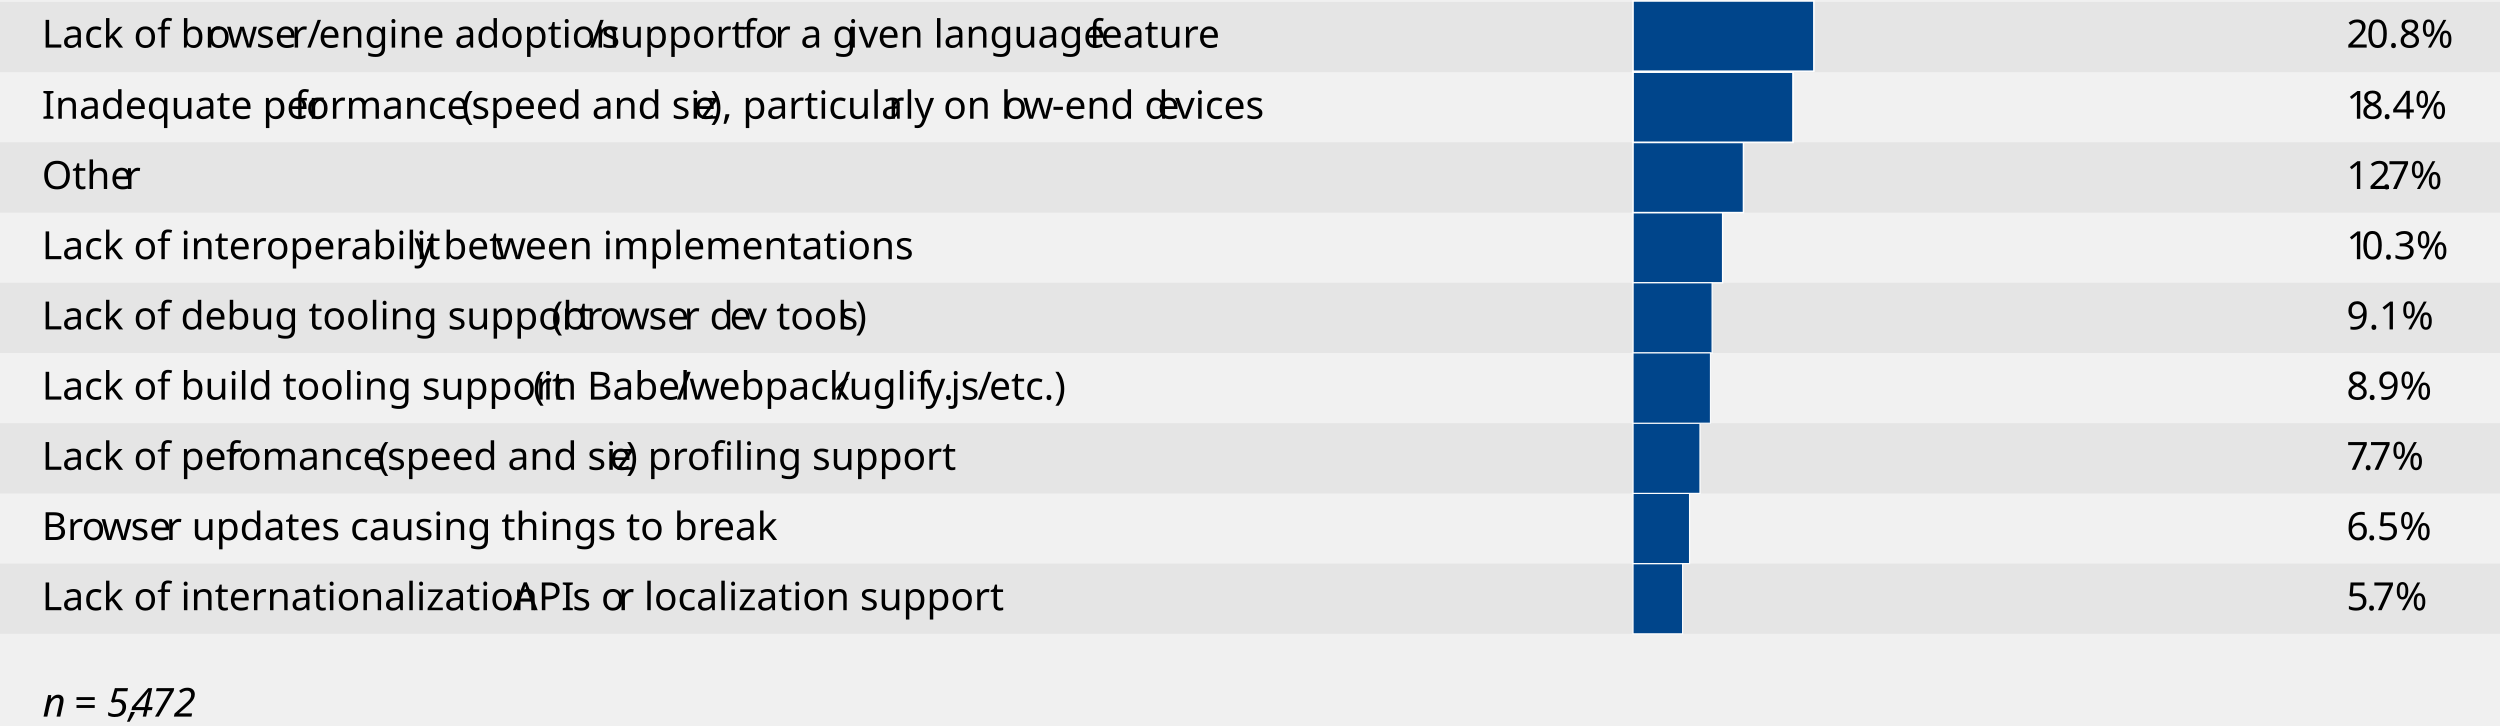
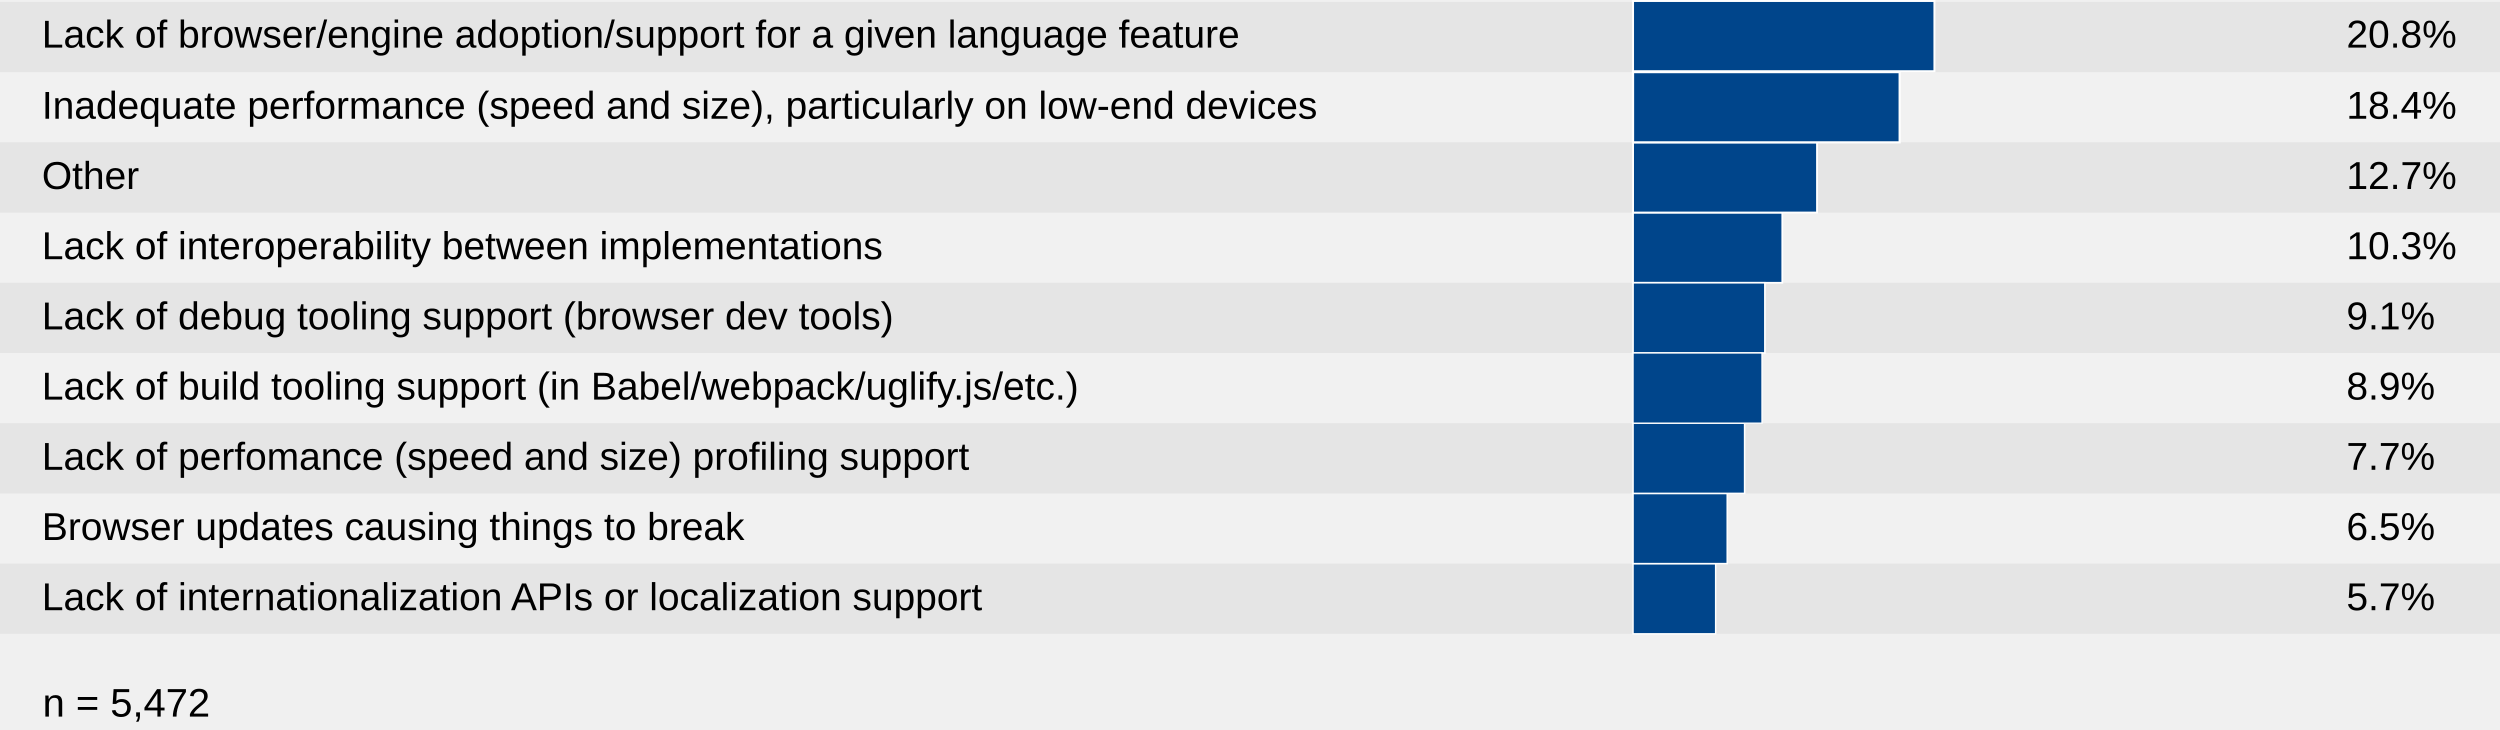
- <svg xmlns="http://www.w3.org/2000/svg" width="862.7" height="250.37" viewBox="0 0 862.7 250.37">
-   <rect y="194.49" width="862.7" height="24.23" opacity="0.05" />
-   <rect y="170.26" width="862.7" height="24.23" fill="#fff" opacity="0.05" />
-   <rect y="146.03" width="862.7" height="24.23" opacity="0.05" />
-   <rect y="121.8" width="862.7" height="24.23" fill="#fff" opacity="0.05" />
-   <rect y="97.57" width="862.7" height="24.23" opacity="0.05" />
-   <rect y="73.35" width="862.7" height="24.23" fill="#fff" opacity="0.05" />
-   <rect y="49.12" width="862.7" height="24.23" opacity="0.05" />
-   <rect y="24.89" width="862.7" height="24.23" fill="#fff" opacity="0.05" />
-   <rect y="0.66" width="862.7" height="24.23" opacity="0.05" />
-   <text transform="translate(14.45 89.44)" font-size="13.42" font-family="ZillaSlab-Regular, Zilla Slab">Lack of interoperabilit<tspan x="128.51" y="0" letter-spacing="-0.02em">y</tspan>
-     <tspan x="135.04" y="0" xml:space="preserve"> bet</tspan>
-     <tspan x="156.54" y="0" letter-spacing="-0.01em">w</tspan>
-     <tspan x="166.67" y="0">een implementations</tspan>
-   </text>
-   <text transform="translate(14.45 65.21)" font-size="13.42" font-family="ZillaSlab-Regular, Zilla Slab">Othe<tspan x="28.58" y="0" letter-spacing="-0.02em">r</tspan>
-   </text>
-   <text transform="translate(14.45 40.98)" font-size="13.42" font-family="ZillaSlab-Regular, Zilla Slab">Inadequate per<tspan x="86.99" y="0" letter-spacing="-0.01em">f</tspan>
-     <tspan x="91.18" y="0">ormance </tspan>
-     <tspan x="145" y="0" letter-spacing="-0.03em">(</tspan>
-     <tspan x="148.22" y="0" letter-spacing="0em">speed and siz</tspan>
-     <tspan x="224.94" y="0" letter-spacing="-0.04em">e</tspan>
-     <tspan x="230.66" y="0" letter-spacing="0em">), particula</tspan>
-     <tspan x="292.1" y="0" letter-spacing="-0.01em">r</tspan>
-     <tspan x="297.64" y="0" letter-spacing="-0.01em">l</tspan>
-     <tspan x="301.04" y="0" letter-spacing="-0.02em">y</tspan>
-     <tspan x="307.57" y="0" xml:space="preserve"> on l</tspan>
-     <tspan x="331.81" y="0" letter-spacing="-0.01em">o</tspan>
-     <tspan x="338.55" y="0" letter-spacing="-0.02em">w</tspan>
-     <tspan x="348.55" y="0">-end d</tspan>
-     <tspan x="385" y="0" letter-spacing="-0.02em">e</tspan>
-     <tspan x="391.06" y="0">vices</tspan>
-   </text>
-   <text transform="translate(14.45 16.43)" font-size="13.42" font-family="ZillaSlab-Regular, Zilla Slab">Lack of br<tspan x="57.03" y="0" letter-spacing="-0.01em">o</tspan>
-     <tspan x="63.78" y="0" letter-spacing="-0.01em">w</tspan>
-     <tspan x="73.91" y="0">se</tspan>
-     <tspan x="86.09" y="0" letter-spacing="-0.02em">r</tspan>
-     <tspan x="91.46" y="0" letter-spacing="-0.04em">/</tspan>
-     <tspan x="95.46" y="0">engine adoption</tspan>
-     <tspan x="189.02" y="0" letter-spacing="-0.04em">/</tspan>
-     <tspan x="193.09" y="0">support </tspan>
-     <tspan x="241.8" y="0" letter-spacing="-0.01em">f</tspan>
-     <tspan x="245.98" y="0">o</tspan>
-     <tspan x="252.87" y="0" letter-spacing="-0.02em">r</tspan>
-     <tspan x="258.29" y="0" xml:space="preserve"> a g</tspan>
-     <tspan x="278.21" y="0" letter-spacing="-0.01em">i</tspan>
-     <tspan x="281.8" y="0" letter-spacing="-0.02em">v</tspan>
-     <tspan x="288.4" y="0">en language </tspan>
-     <tspan x="361.25" y="0" letter-spacing="-0.01em">f</tspan>
-     <tspan x="365.43" y="0">eature</tspan>
-   </text>
-   <text transform="translate(14.45 113.66)" font-size="13.42" font-family="ZillaSlab-Regular, Zilla Slab">Lack of debug tooling support <tspan x="175.86" y="0" letter-spacing="0.01em">(</tspan>
-     <tspan x="179.66" y="0">br</tspan>
-     <tspan x="192.46" y="0" letter-spacing="-0.01em">o</tspan>
-     <tspan x="199.21" y="0" letter-spacing="-0.01em">w</tspan>
-     <tspan x="209.34" y="0" letter-spacing="0em">se</tspan>
-     <tspan x="221.52" y="0" letter-spacing="-0.02em">r</tspan>
-     <tspan x="226.94" y="0" xml:space="preserve" letter-spacing="0em"> d</tspan>
-     <tspan x="237.35" y="0" letter-spacing="-0.02em">e</tspan>
-     <tspan x="243.42" y="0" letter-spacing="-0.02em">v</tspan>
-     <tspan x="249.93" y="0" xml:space="preserve" letter-spacing="0em"> tool</tspan>
-     <tspan x="275.29" y="0" letter-spacing="-0.04em">s</tspan>
-     <tspan x="280.64" y="0">)</tspan>
-   </text>
-   <text transform="translate(14.45 210.57)" font-size="13.42" font-family="ZillaSlab-Regular, Zilla Slab">Lack of internationalization<tspan x="159.89" y="0" letter-spacing="-0.03em"> </tspan>
-     <tspan x="162.53" y="0">A</tspan>
-     <tspan x="171.23" y="0" letter-spacing="-0.01em">PI</tspan>
-     <tspan x="183.06" y="0">s o</tspan>
-     <tspan x="198.87" y="0" letter-spacing="-0.02em">r</tspan>
-     <tspan x="204.29" y="0" xml:space="preserve"> localization support</tspan>
-   </text>
-   <text transform="translate(14.45 186.35)" font-size="13.42" font-family="ZillaSlab-Regular, Zilla Slab">Br<tspan x="13.74" y="0" letter-spacing="-0.01em">o</tspan>
-     <tspan x="20.49" y="0" letter-spacing="-0.01em">w</tspan>
-     <tspan x="30.62" y="0" letter-spacing="0em">se</tspan>
-     <tspan x="42.8" y="0" letter-spacing="-0.02em">r</tspan>
-     <tspan x="48.23" y="0" xml:space="preserve" letter-spacing="0em"> updates causing things to break</tspan>
-   </text>
-   <text transform="translate(14.45 162.12)" font-size="13.42" font-family="ZillaSlab-Regular, Zilla Slab">Lack of per<tspan x="63.55" y="0" letter-spacing="-0.01em">f</tspan>
-     <tspan x="67.73" y="0">omance </tspan>
-     <tspan x="115.92" y="0" letter-spacing="-0.03em">(</tspan>
-     <tspan x="119.14" y="0" letter-spacing="0em">speed and siz</tspan>
-     <tspan x="195.87" y="0" letter-spacing="-0.04em">e</tspan>
-     <tspan x="201.58" y="0" letter-spacing="0em">) profiling support</tspan>
-   </text>
-   <text transform="translate(14.45 137.89)" font-size="13.42" font-family="ZillaSlab-Regular, Zilla Slab">Lack of build tooling support <tspan x="169.53" y="0" letter-spacing="-0.02em">(</tspan>
-     <tspan x="172.92" y="0" letter-spacing="0em">in Babel</tspan>
-     <tspan x="219.04" y="0" letter-spacing="-0.01em">/</tspan>
-     <tspan x="223.4" y="0" letter-spacing="-0.01em">w</tspan>
-     <tspan x="233.53" y="0">ebpack</tspan>
-     <tspan x="274.04" y="0" letter-spacing="-0.01em">/</tspan>
-     <tspan x="278.4" y="0">uglif</tspan>
-     <tspan x="304.89" y="0" letter-spacing="-0.05em">y</tspan>
-     <tspan x="311.06" y="0" letter-spacing="-0.02em">.</tspan>
-     <tspan x="313.61" y="0" letter-spacing="0em">js</tspan>
-     <tspan x="322.87" y="0" letter-spacing="-0.04em">/</tspan>
-     <tspan x="326.87" y="0">etc.)</tspan>
-   </text>
-   <text transform="translate(14.7 247.28)" font-size="13.77" font-family="ZillaSlab-Italic, Zilla Slab" font-style="italic">
-     <tspan letter-spacing="-0.01em">n</tspan>
-     <tspan x="7.07" y="0" xml:space="preserve"> = 5,</tspan>
-     <tspan x="30.59" y="0" letter-spacing="-0.01em">4</tspan>
-     <tspan x="37.67" y="0" letter-spacing="0em">72</tspan>
-   </text>
-   <rect x="563.53" y="73.35" width="30.9" height="24.23" fill="#00458b" stroke="#fff" stroke-miterlimit="10" stroke-width="0.46" />
-   <rect x="563.53" y="97.57" width="27.3" height="24.23" fill="#00458b" stroke="#fff" stroke-miterlimit="10" stroke-width="0.44" />
-   <rect x="563.53" y="49.12" width="38.1" height="24.23" fill="#00458b" stroke="#fff" stroke-miterlimit="10" stroke-width="0.51" />
-   <rect x="563.53" y="24.89" width="55.2" height="24.23" fill="#00458b" stroke="#fff" stroke-miterlimit="10" stroke-width="0.58" />
-   <rect x="563.53" y="0.34" width="62.4" height="24.23" fill="#00458b" stroke="#fff" stroke-miterlimit="10" stroke-width="0.53" />
-   <rect x="563.53" y="194.49" width="17.1" height="24.23" fill="#00458b" stroke="#fff" stroke-miterlimit="10" stroke-width="0.38" />
-   <rect x="563.53" y="170.26" width="19.5" height="24.23" fill="#00458b" stroke="#fff" stroke-miterlimit="10" stroke-width="0.4" />
-   <rect x="563.53" y="146.03" width="23.1" height="24.23" fill="#00458b" stroke="#fff" stroke-miterlimit="10" stroke-width="0.41" />
-   <rect x="563.53" y="121.8" width="26.7" height="24.23" fill="#00458b" stroke="#fff" stroke-miterlimit="10" stroke-width="0.36" />
-   <text transform="translate(809.71 65.21)" font-size="13.42" font-family="ZillaSlab-Regular, Zilla Slab">12<tspan x="12.08" y="0" letter-spacing="-0.05em">.</tspan>
-     <tspan x="14.25" y="0" letter-spacing="0em">7%</tspan>
-   </text>
-   <text transform="translate(809.71 89.44)" font-size="13.42" font-family="ZillaSlab-Regular, Zilla Slab">1<tspan x="5.17" y="0" letter-spacing="-0.01em">0</tspan>
-     <tspan x="12.71" y="0">.3%</tspan>
-   </text>
-   <text transform="translate(809.71 113.66)" font-size="13.42" font-family="ZillaSlab-Regular, Zilla Slab">9.1%</text>
-   <text transform="translate(809.71 16.43)" font-size="13.42" font-family="ZillaSlab-Regular, Zilla Slab">2<tspan x="6.91" y="0" letter-spacing="-0.01em">0</tspan>
-     <tspan x="14.45" y="0">.8%</tspan>
-   </text>
-   <text transform="translate(809.71 40.98)" font-size="13.42" font-family="ZillaSlab-Regular, Zilla Slab">1<tspan x="5.17" y="0" letter-spacing="-0.01em">8</tspan>
-     <tspan x="12.25" y="0">.4%</tspan>
-   </text>
-   <text transform="translate(809.71 186.35)" font-size="13.42" font-family="ZillaSlab-Regular, Zilla Slab">
-     <tspan letter-spacing="-0.01em">6</tspan>
-     <tspan x="6.94" y="0">.5%</tspan>
-   </text>
-   <text transform="translate(809.71 210.57)" font-size="13.42" font-family="ZillaSlab-Regular, Zilla Slab">5<tspan x="6.87" y="0" letter-spacing="-0.05em">.</tspan>
-     <tspan x="9.04" y="0">7%</tspan>
-   </text>
-   <text transform="translate(809.71 162.12)" font-size="13.42" font-family="ZillaSlab-Regular, Zilla Slab">
-     <tspan letter-spacing="-0.05em">7</tspan>
-     <tspan x="5.7" y="0" letter-spacing="-0.05em">.</tspan>
-     <tspan x="7.88" y="0">7%</tspan>
-   </text>
-   <text transform="translate(809.71 137.89)" font-size="13.42" font-family="ZillaSlab-Regular, Zilla Slab">
-     <tspan letter-spacing="-0.01em">8</tspan>
-     <tspan x="7.08" y="0">.9%</tspan>
-   </text>
+ <svg xmlns="http://www.w3.org/2000/svg" viewBox="0 0 862.7 251.75">
+   <defs>
+     <style>.cls-1,.cls-2{opacity:0.05;}.cls-2{fill:#fff;}.cls-3{font-size:13.42px;}.cls-3,.cls-7{font-family:ArialMT, Arial;}.cls-4{letter-spacing:-0.06em;}.cls-5{letter-spacing:0em;}.cls-6{letter-spacing:-0.07em;}.cls-7{font-size:13.77px;}.cls-10,.cls-11,.cls-12,.cls-13,.cls-14,.cls-15,.cls-16,.cls-8,.cls-9{fill:#00458b;stroke:#fff;stroke-miterlimit:10;}.cls-8{stroke-width:0.6px;}.cls-9{stroke-width:0.57px;}.cls-10{stroke-width:0.66px;}.cls-11{stroke-width:0.75px;}.cls-12{stroke-width:0.68px;}.cls-13{stroke-width:0.49px;}.cls-14{stroke-width:0.52px;}.cls-15{stroke-width:0.53px;}.cls-16{stroke-width:0.46px;}</style>
+   </defs>
+   <g id="Layer_2" data-name="Layer 2">
+     <g id="JavaScript">
+       <g id="barTextPercentages">
+         <rect class="cls-1" y="194.49" width="862.7" height="24.23" />
+         <rect class="cls-2" y="170.26" width="862.7" height="24.23" />
+         <rect class="cls-1" y="146.03" width="862.7" height="24.23" />
+         <rect class="cls-2" y="121.8" width="862.7" height="24.23" />
+         <rect class="cls-1" y="97.57" width="862.7" height="24.23" />
+         <rect class="cls-2" y="73.35" width="862.7" height="24.23" />
+         <rect class="cls-1" y="49.12" width="862.7" height="24.23" />
+         <rect class="cls-2" y="24.89" width="862.7" height="24.23" />
+         <rect class="cls-1" y="0.66" width="862.7" height="24.23" />
+         <text class="cls-3" transform="translate(14.45 89.44)">Lack of interoperability between implementations</text>
+         <text class="cls-3" transform="translate(14.45 65.21)">Other</text>
+         <text class="cls-3" transform="translate(14.45 40.98)">Inadequate performance (speed and size), particularly on low-end devices</text>
+         <text class="cls-3" transform="translate(14.45 16.43)">Lack of browser/engine adoption/support for a given language feature</text>
+         <text class="cls-3" transform="translate(14.45 113.66)">Lack of debug tooling support (browser dev tools)</text>
+         <text class="cls-3" transform="translate(14.45 210.57)">Lack of internationalization<tspan class="cls-4" x="158.89" y="0"> </tspan>
+           <tspan class="cls-5" x="161.87" y="0">APIs or localization support</tspan>
+         </text>
+         <text class="cls-3" transform="translate(14.45 186.35)">Browser updates causing things to break</text>
+         <text class="cls-3" transform="translate(14.45 162.12)">Lack of perfomance (speed and size) profiling support</text>
+         <text class="cls-3" transform="translate(14.45 137.89)">Lack of build tooling support (in Babel/webpack/uglif<tspan class="cls-6" x="308.81" y="0">y</tspan>
+           <tspan x="314.53" y="0">.js/etc.)</tspan>
+         </text>
+         <text class="cls-7" transform="translate(14.7 247.28)">n = 5,472</text>
+         <rect class="cls-8" x="563.53" y="73.35" width="51.5" height="24.23" />
+         <rect class="cls-9" x="563.53" y="97.57" width="45.5" height="24.23" />
+         <rect class="cls-10" x="563.53" y="49.12" width="63.5" height="24.23" />
+         <rect class="cls-11" x="563.53" y="24.89" width="92" height="24.23" />
+         <rect class="cls-12" x="563.53" y="0.34" width="104" height="24.23" />
+         <rect class="cls-13" x="563.53" y="194.49" width="28.5" height="24.23" />
+         <rect class="cls-14" x="563.53" y="170.26" width="32.5" height="24.23" />
+         <rect class="cls-15" x="563.53" y="146.03" width="38.5" height="24.23" />
+         <rect class="cls-16" x="563.53" y="121.8" width="44.5" height="24.23" />
+         <text class="cls-3" transform="translate(809.71 65.21)">12.7%</text>
+         <text class="cls-3" transform="translate(809.71 89.44)">10.3%</text>
+         <text class="cls-3" transform="translate(809.71 113.66)">9.1%</text>
+         <text class="cls-3" transform="translate(809.71 16.43)">20.8%</text>
+         <text class="cls-3" transform="translate(809.71 40.98)">18.4%</text>
+         <text class="cls-3" transform="translate(809.71 186.35)">6.5%</text>
+         <text class="cls-3" transform="translate(809.71 210.57)">5.7%</text>
+         <text class="cls-3" transform="translate(809.71 162.12)">7.7%</text>
+         <text class="cls-3" transform="translate(809.71 137.89)">8.9%</text>
+       </g>
+     </g>
+   </g>
</svg>
